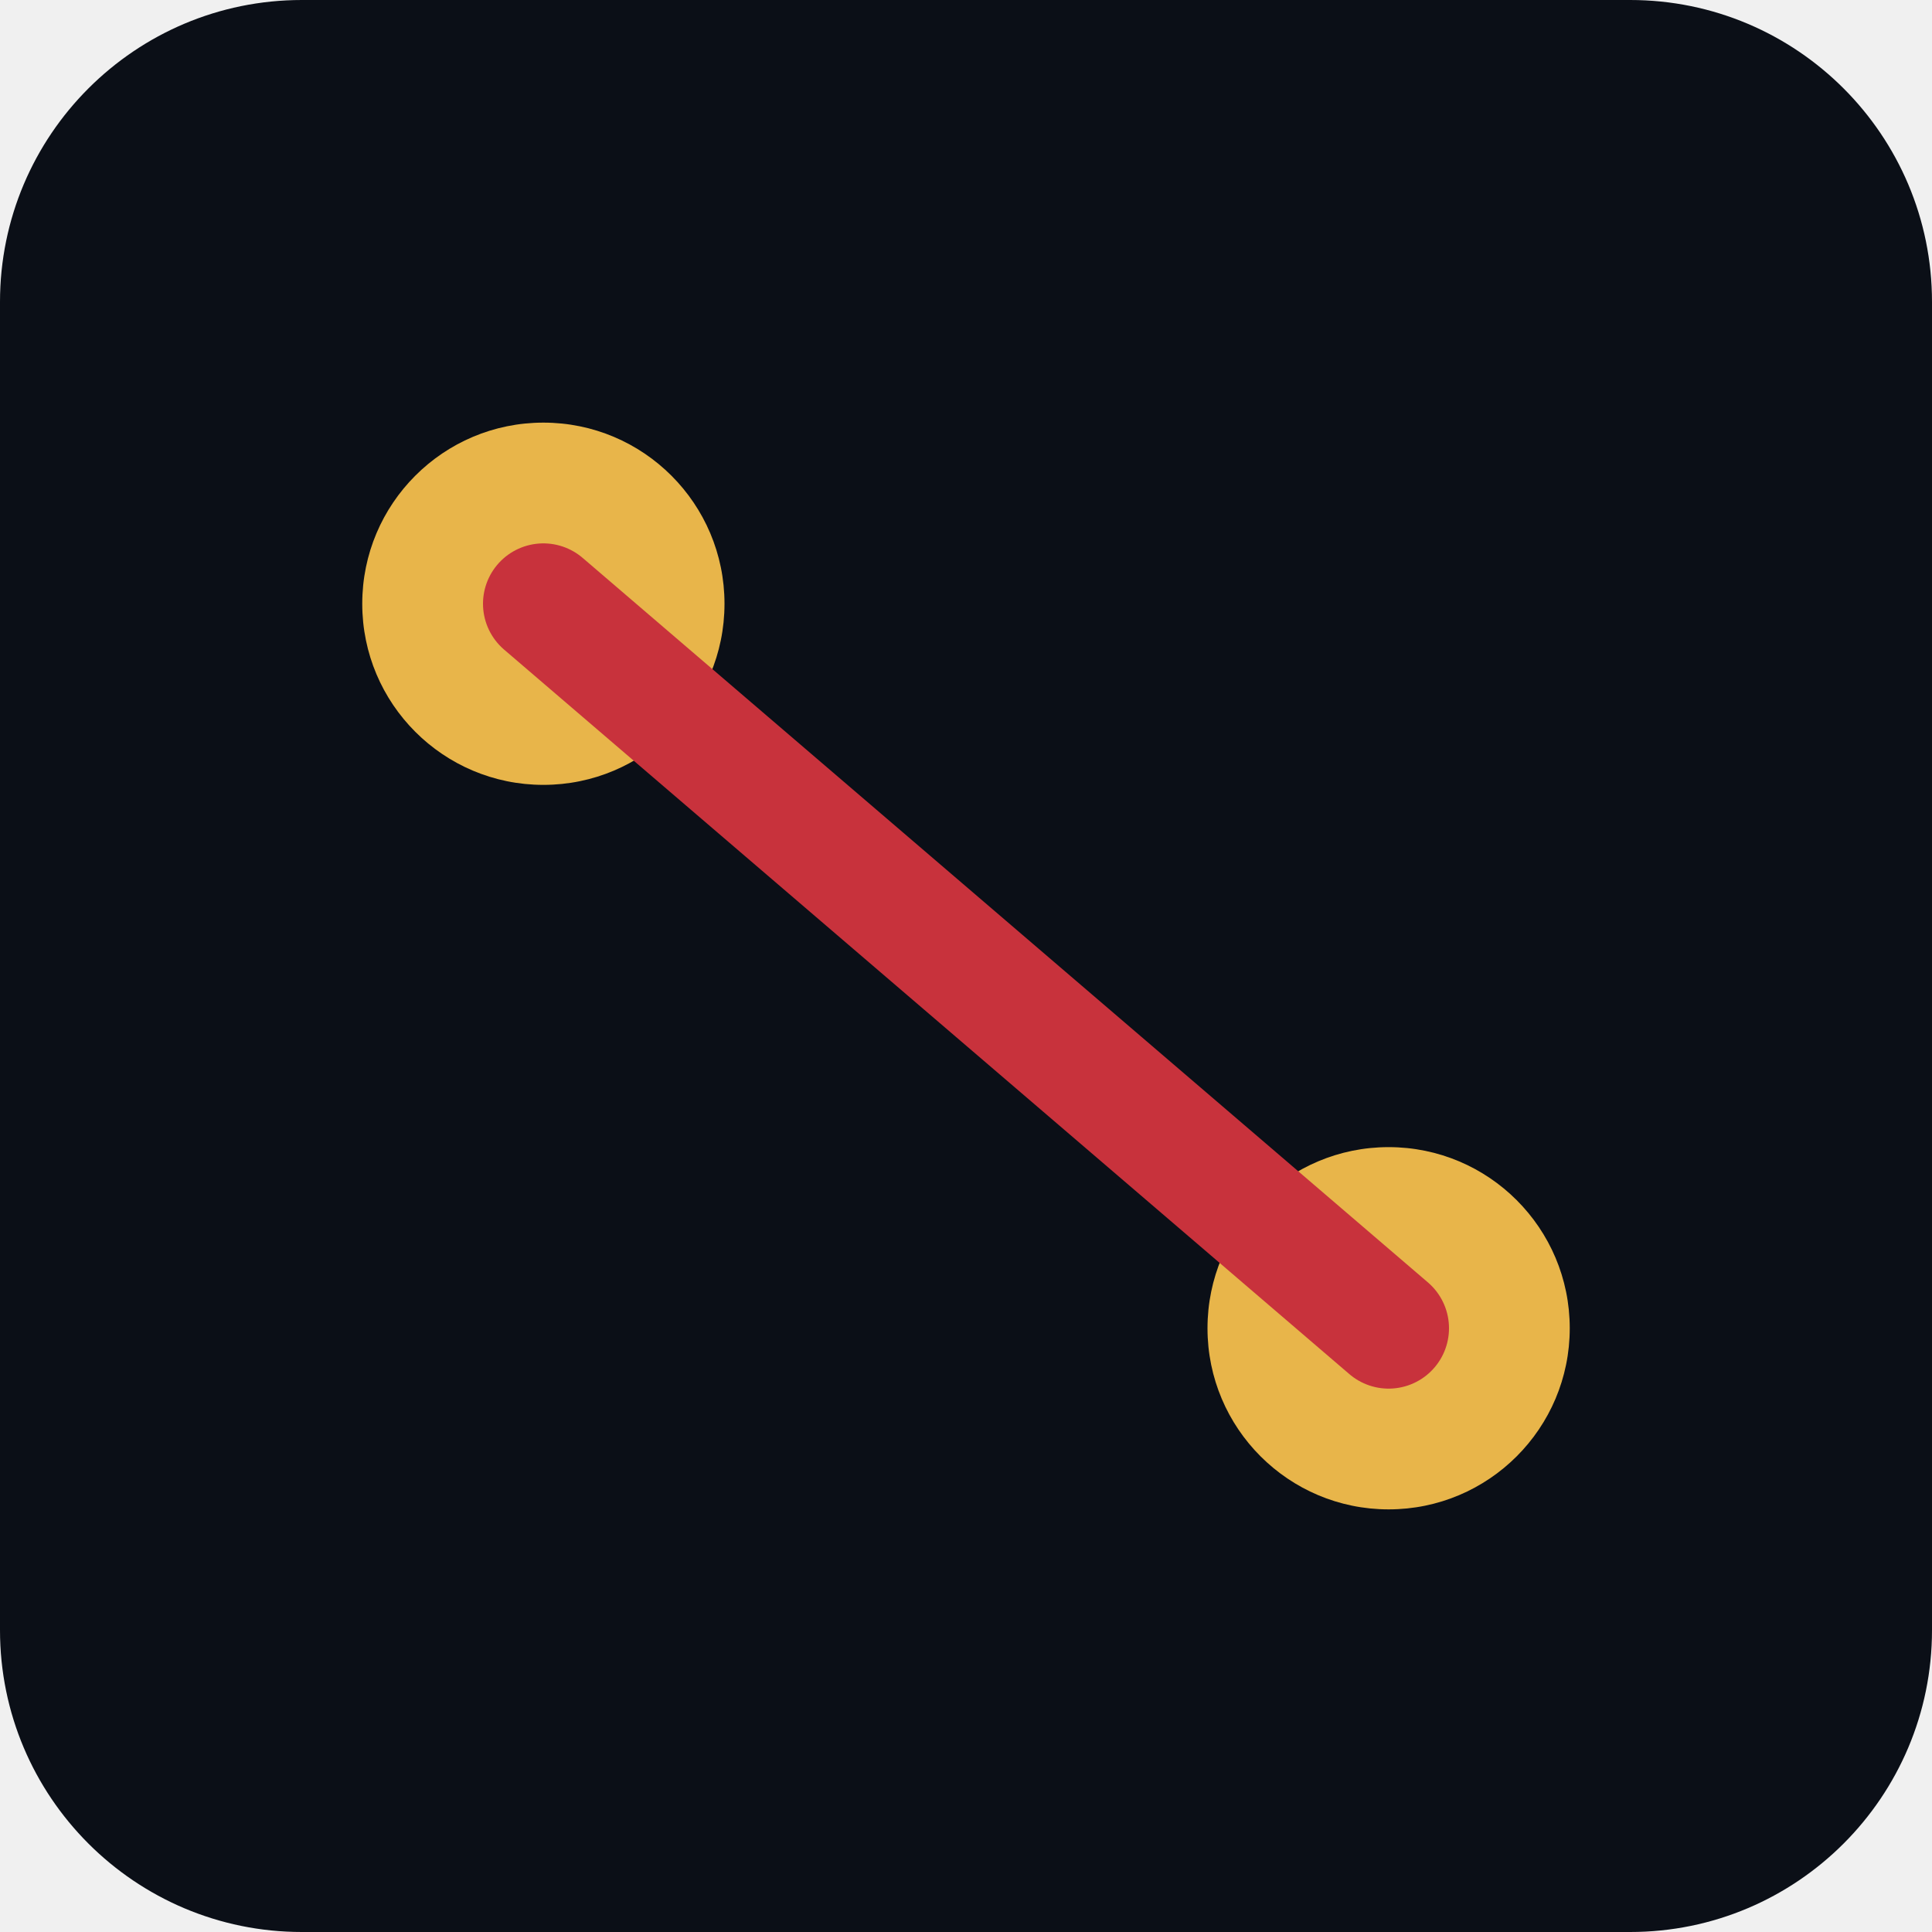
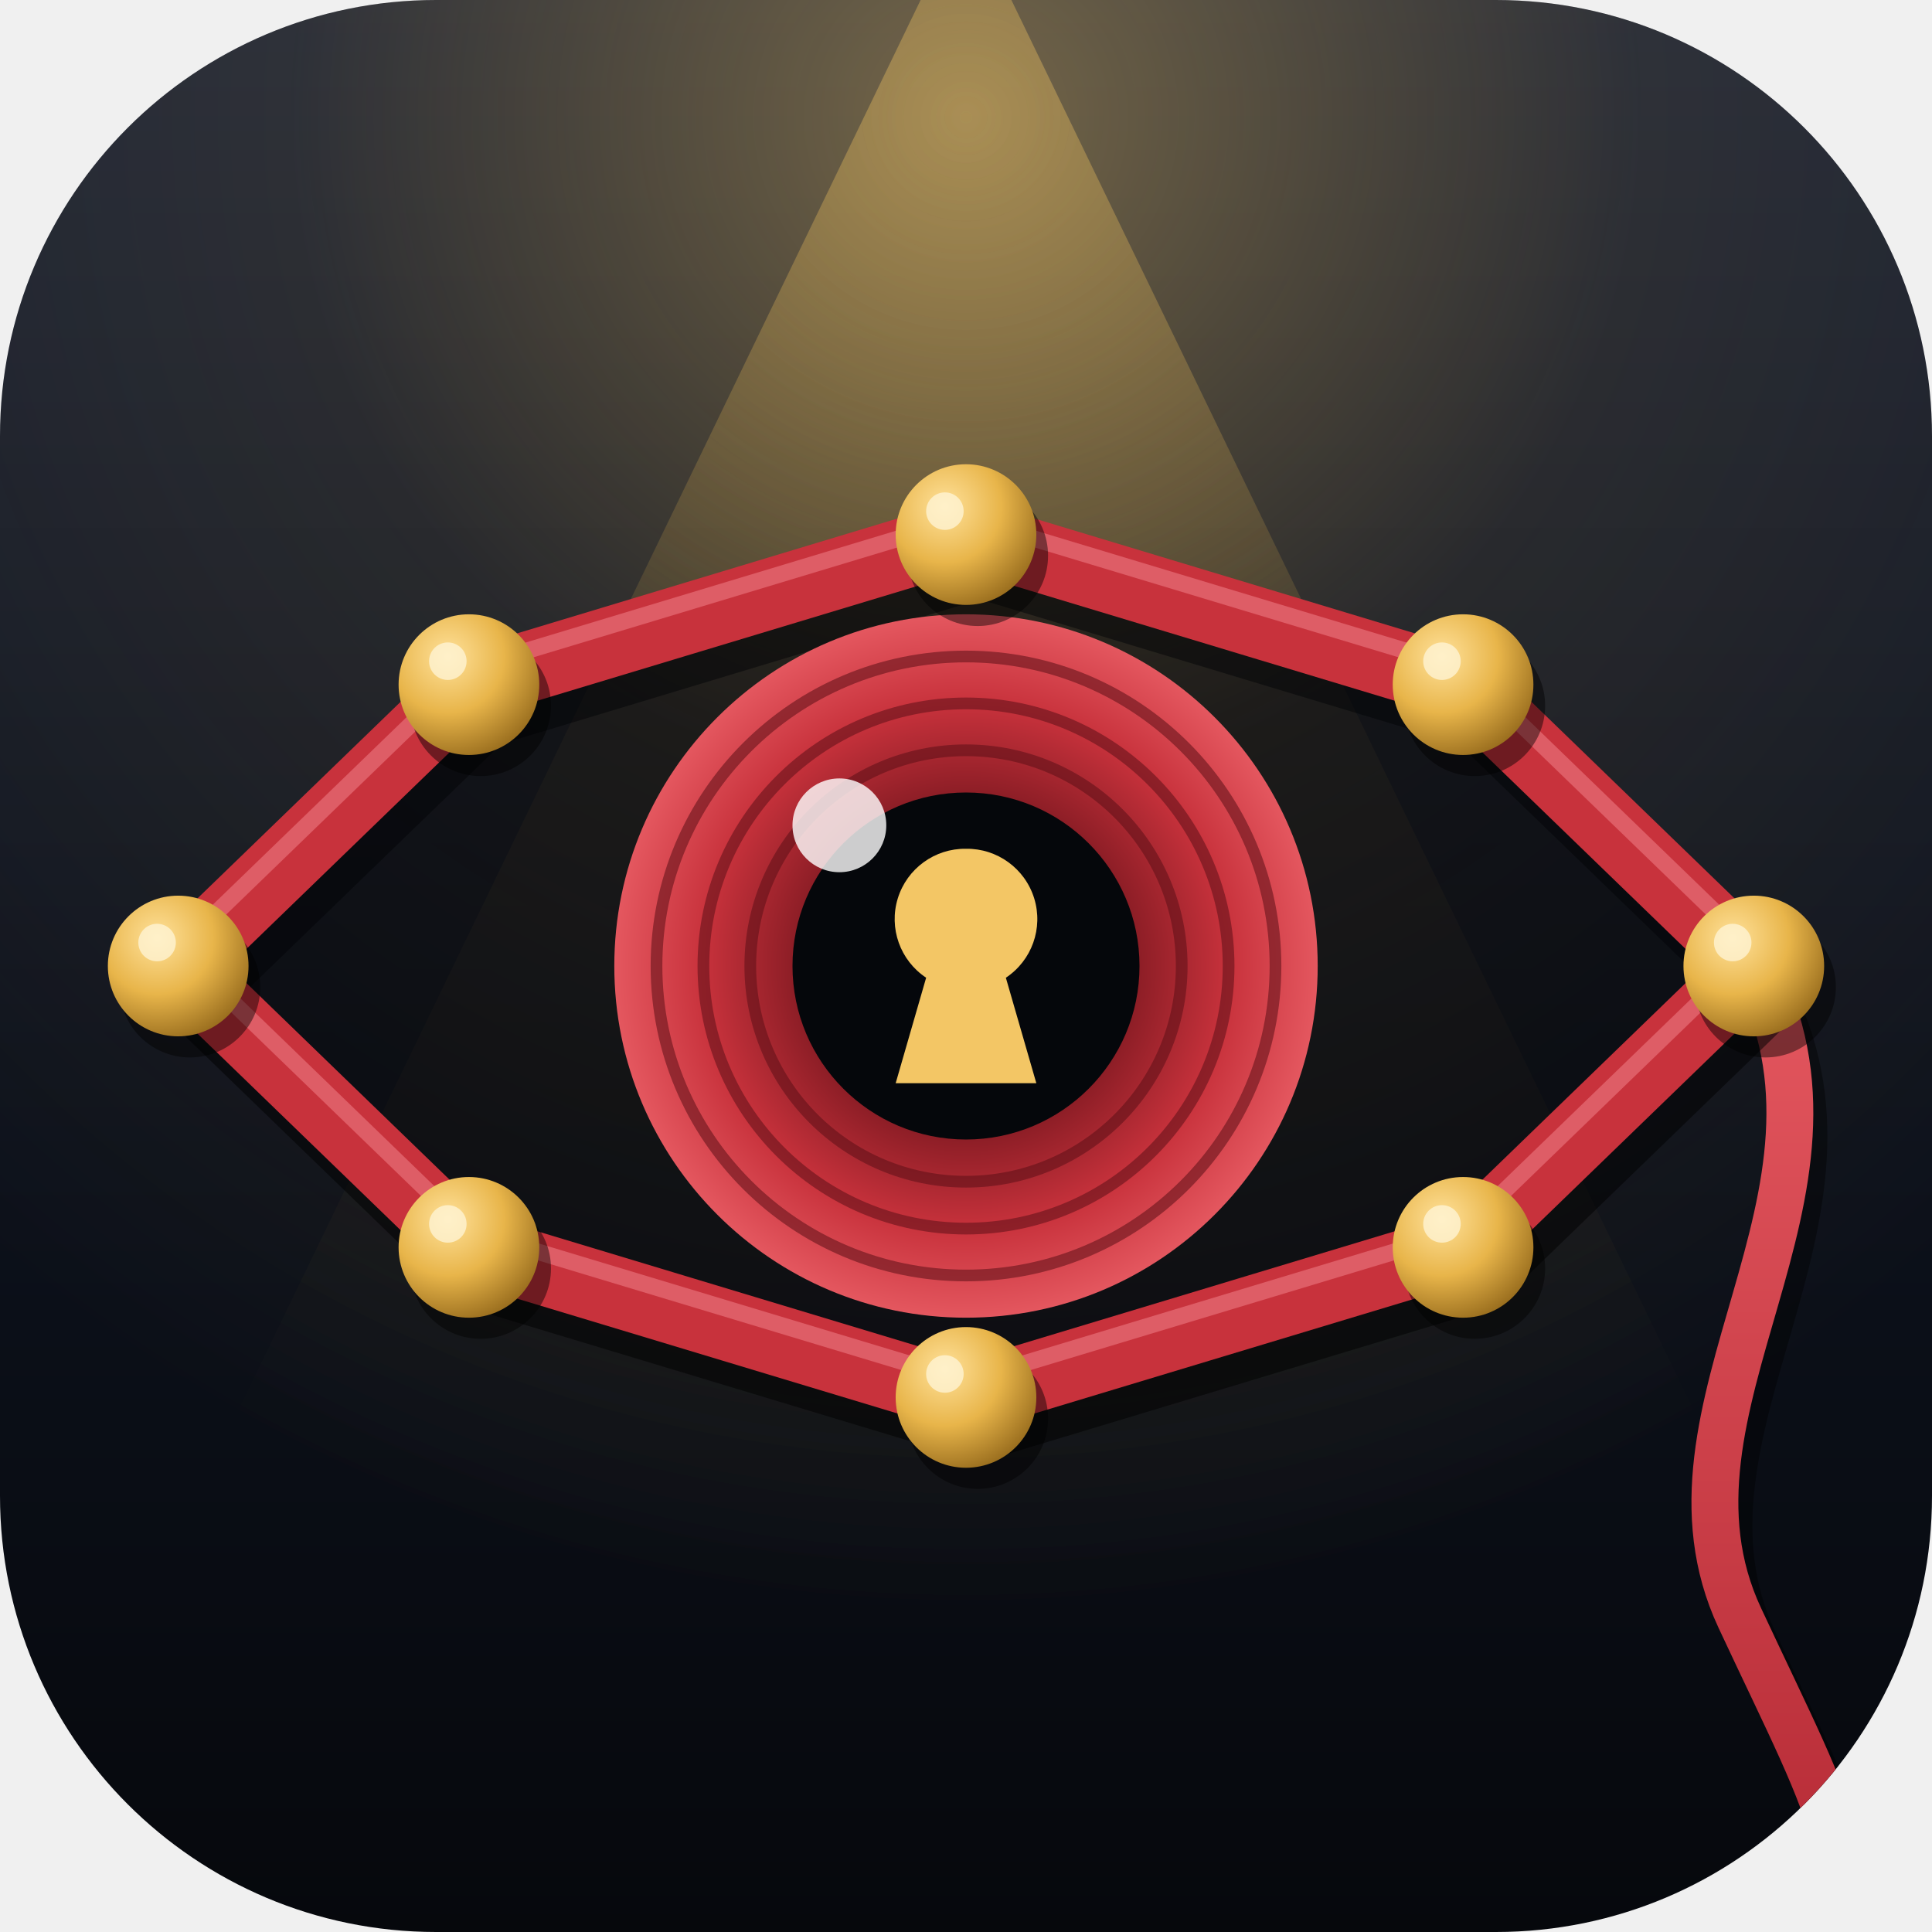
- <svg xmlns="http://www.w3.org/2000/svg" viewBox="0 0 64 64">
-   <rect width="64" height="64" rx="10" fill="#0b0f17" />
-   <circle cx="18" cy="20" r="6" fill="#e8b54a" />
-   <circle cx="46" cy="44" r="6" fill="#e8b54a" />
-   <path d="M18 20 L46 44" stroke="#c8323c" stroke-width="4" stroke-linecap="round" />
+ <svg xmlns="http://www.w3.org/2000/svg" viewBox="100 100 824 824">
+   <defs>
+     <linearGradient id="night" x1="0" y1="0" x2="0" y2="1">
+       <stop offset="0" stop-color="#1a2338" />
+       <stop offset=".55" stop-color="#0d121d" />
+       <stop offset="1" stop-color="#06080c" />
+     </linearGradient>
+     <radialGradient id="lamp" cx="512" cy="150" r="640" gradientUnits="userSpaceOnUse">
+       <stop offset="0" stop-color="#f3c665" stop-opacity=".42" />
+       <stop offset=".45" stop-color="#e8b54a" stop-opacity=".10" />
+       <stop offset="1" stop-color="#e8b54a" stop-opacity="0" />
+     </radialGradient>
+     <radialGradient id="brass" cx=".35" cy=".3" r=".8">
+       <stop offset="0" stop-color="#ffe19a" />
+       <stop offset=".5" stop-color="#e8b54a" />
+       <stop offset="1" stop-color="#8f6418" />
+     </radialGradient>
+     <radialGradient id="iris" cx=".5" cy=".5" r=".5">
+       <stop offset=".42" stop-color="#7d1820" />
+       <stop offset=".75" stop-color="#c8323c" />
+       <stop offset="1" stop-color="#e4575f" />
+     </radialGradient>
+     <linearGradient id="string" x1="0" y1="0" x2="0" y2="1">
+       <stop offset="0" stop-color="#e4575f" />
+       <stop offset="1" stop-color="#b02530" />
+     </linearGradient>
+     <clipPath id="tile">
+       <rect x="100" y="100" width="824" height="824" rx="186" />
+     </clipPath>
+   </defs>
+   <g clip-path="url(#tile)">
+     <rect x="100" y="100" width="824" height="824" fill="url(#night)" />
+     <path d="M512 60 L930 924 L94 924 Z" fill="url(#lamp)" />
+     <rect x="100" y="100" width="824" height="824" fill="url(#lamp)" />
+     <path d="M848 512 C 900 610, 800 700, 842 790 S 900 900, 870 960" fill="none" stroke="#000" stroke-opacity=".4" stroke-width="20" stroke-linecap="round" transform="translate(6 10)" />
+     <path d="M848 512 C 900 610, 800 700, 842 790 S 900 900, 870 960" fill="none" stroke="url(#string)" stroke-width="20" stroke-linecap="round" />
+     <polygon points="176,512 300,392 512,328 724,392 848,512 724,632 512,696 300,632" fill="none" stroke="#000" stroke-opacity=".5" stroke-width="30" stroke-linejoin="round" transform="translate(6 12)" />
+     <polygon points="176,512 300,392 512,328 724,392 848,512 724,632 512,696 300,632" fill="#05070b" fill-opacity=".55" stroke="#c8323c" stroke-width="30" stroke-linejoin="round" />
+     <polygon points="176,512 300,392 512,328 724,392 848,512 724,632 512,696 300,632" fill="none" stroke="#f08088" stroke-opacity=".55" stroke-width="7" stroke-linejoin="round" transform="translate(0 -7)" />
+     <circle cx="512" cy="512" r="150" fill="url(#iris)" />
+     <g fill="none" stroke="#5c1016" stroke-opacity=".55" stroke-width="5">
+       <circle cx="512" cy="512" r="132" />
+       <circle cx="512" cy="512" r="112" />
+       <circle cx="512" cy="512" r="92" />
+     </g>
+     <circle cx="512" cy="512" r="74" fill="#05070b" />
+     <path d="M512 462 a30 30 0 0 1 17 55 l13 45 h-60 l13 -45 a30 30 0 0 1 17 -55 z" fill="#f3c665" />
+     <circle cx="458" cy="452" r="20" fill="#fff" opacity=".8" />
+     <circle cx="181" cy="521" r="30" fill="#000" opacity=".45" />
+     <circle cx="176" cy="512" r="30" fill="url(#brass)" />
+     <circle cx="167" cy="502" r="8" fill="#fff6d8" opacity=".75" />
+     <circle cx="305" cy="401" r="30" fill="#000" opacity=".45" />
+     <circle cx="300" cy="392" r="30" fill="url(#brass)" />
+     <circle cx="291" cy="382" r="8" fill="#fff6d8" opacity=".75" />
+     <circle cx="517" cy="337" r="30" fill="#000" opacity=".45" />
+     <circle cx="512" cy="328" r="30" fill="url(#brass)" />
+     <circle cx="503" cy="318" r="8" fill="#fff6d8" opacity=".75" />
+     <circle cx="729" cy="401" r="30" fill="#000" opacity=".45" />
+     <circle cx="724" cy="392" r="30" fill="url(#brass)" />
+     <circle cx="715" cy="382" r="8" fill="#fff6d8" opacity=".75" />
+     <circle cx="853" cy="521" r="30" fill="#000" opacity=".45" />
+     <circle cx="848" cy="512" r="30" fill="url(#brass)" />
+     <circle cx="839" cy="502" r="8" fill="#fff6d8" opacity=".75" />
+     <circle cx="729" cy="641" r="30" fill="#000" opacity=".45" />
+     <circle cx="724" cy="632" r="30" fill="url(#brass)" />
+     <circle cx="715" cy="622" r="8" fill="#fff6d8" opacity=".75" />
+     <circle cx="517" cy="705" r="30" fill="#000" opacity=".45" />
+     <circle cx="512" cy="696" r="30" fill="url(#brass)" />
+     <circle cx="503" cy="686" r="8" fill="#fff6d8" opacity=".75" />
+     <circle cx="305" cy="641" r="30" fill="#000" opacity=".45" />
+     <circle cx="300" cy="632" r="30" fill="url(#brass)" />
+     <circle cx="291" cy="622" r="8" fill="#fff6d8" opacity=".75" />
+   </g>
</svg>
